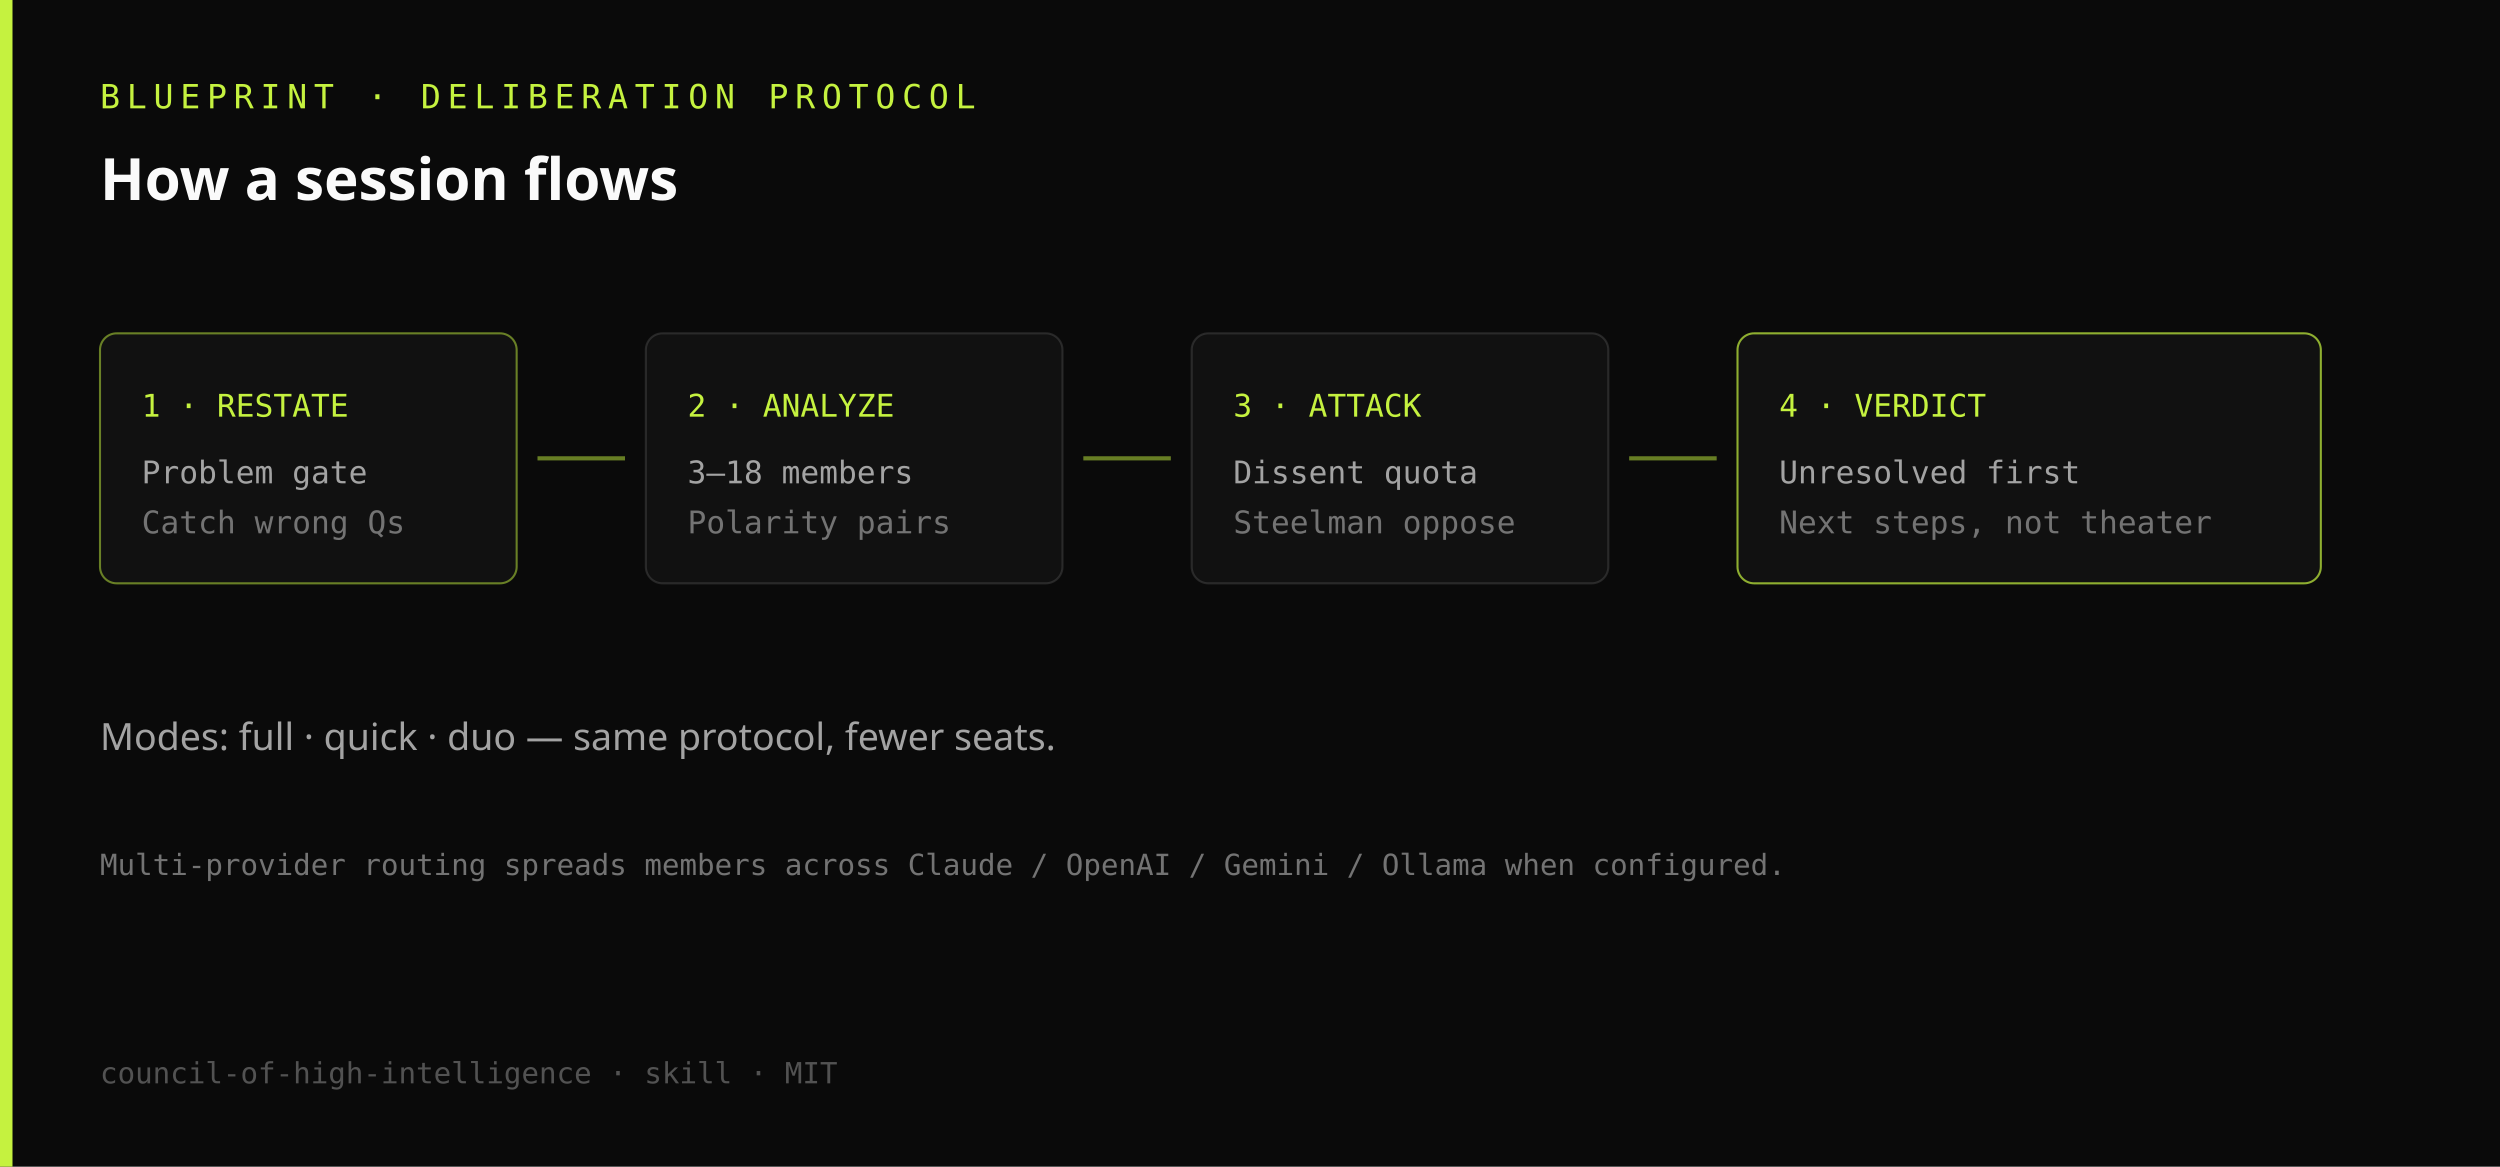
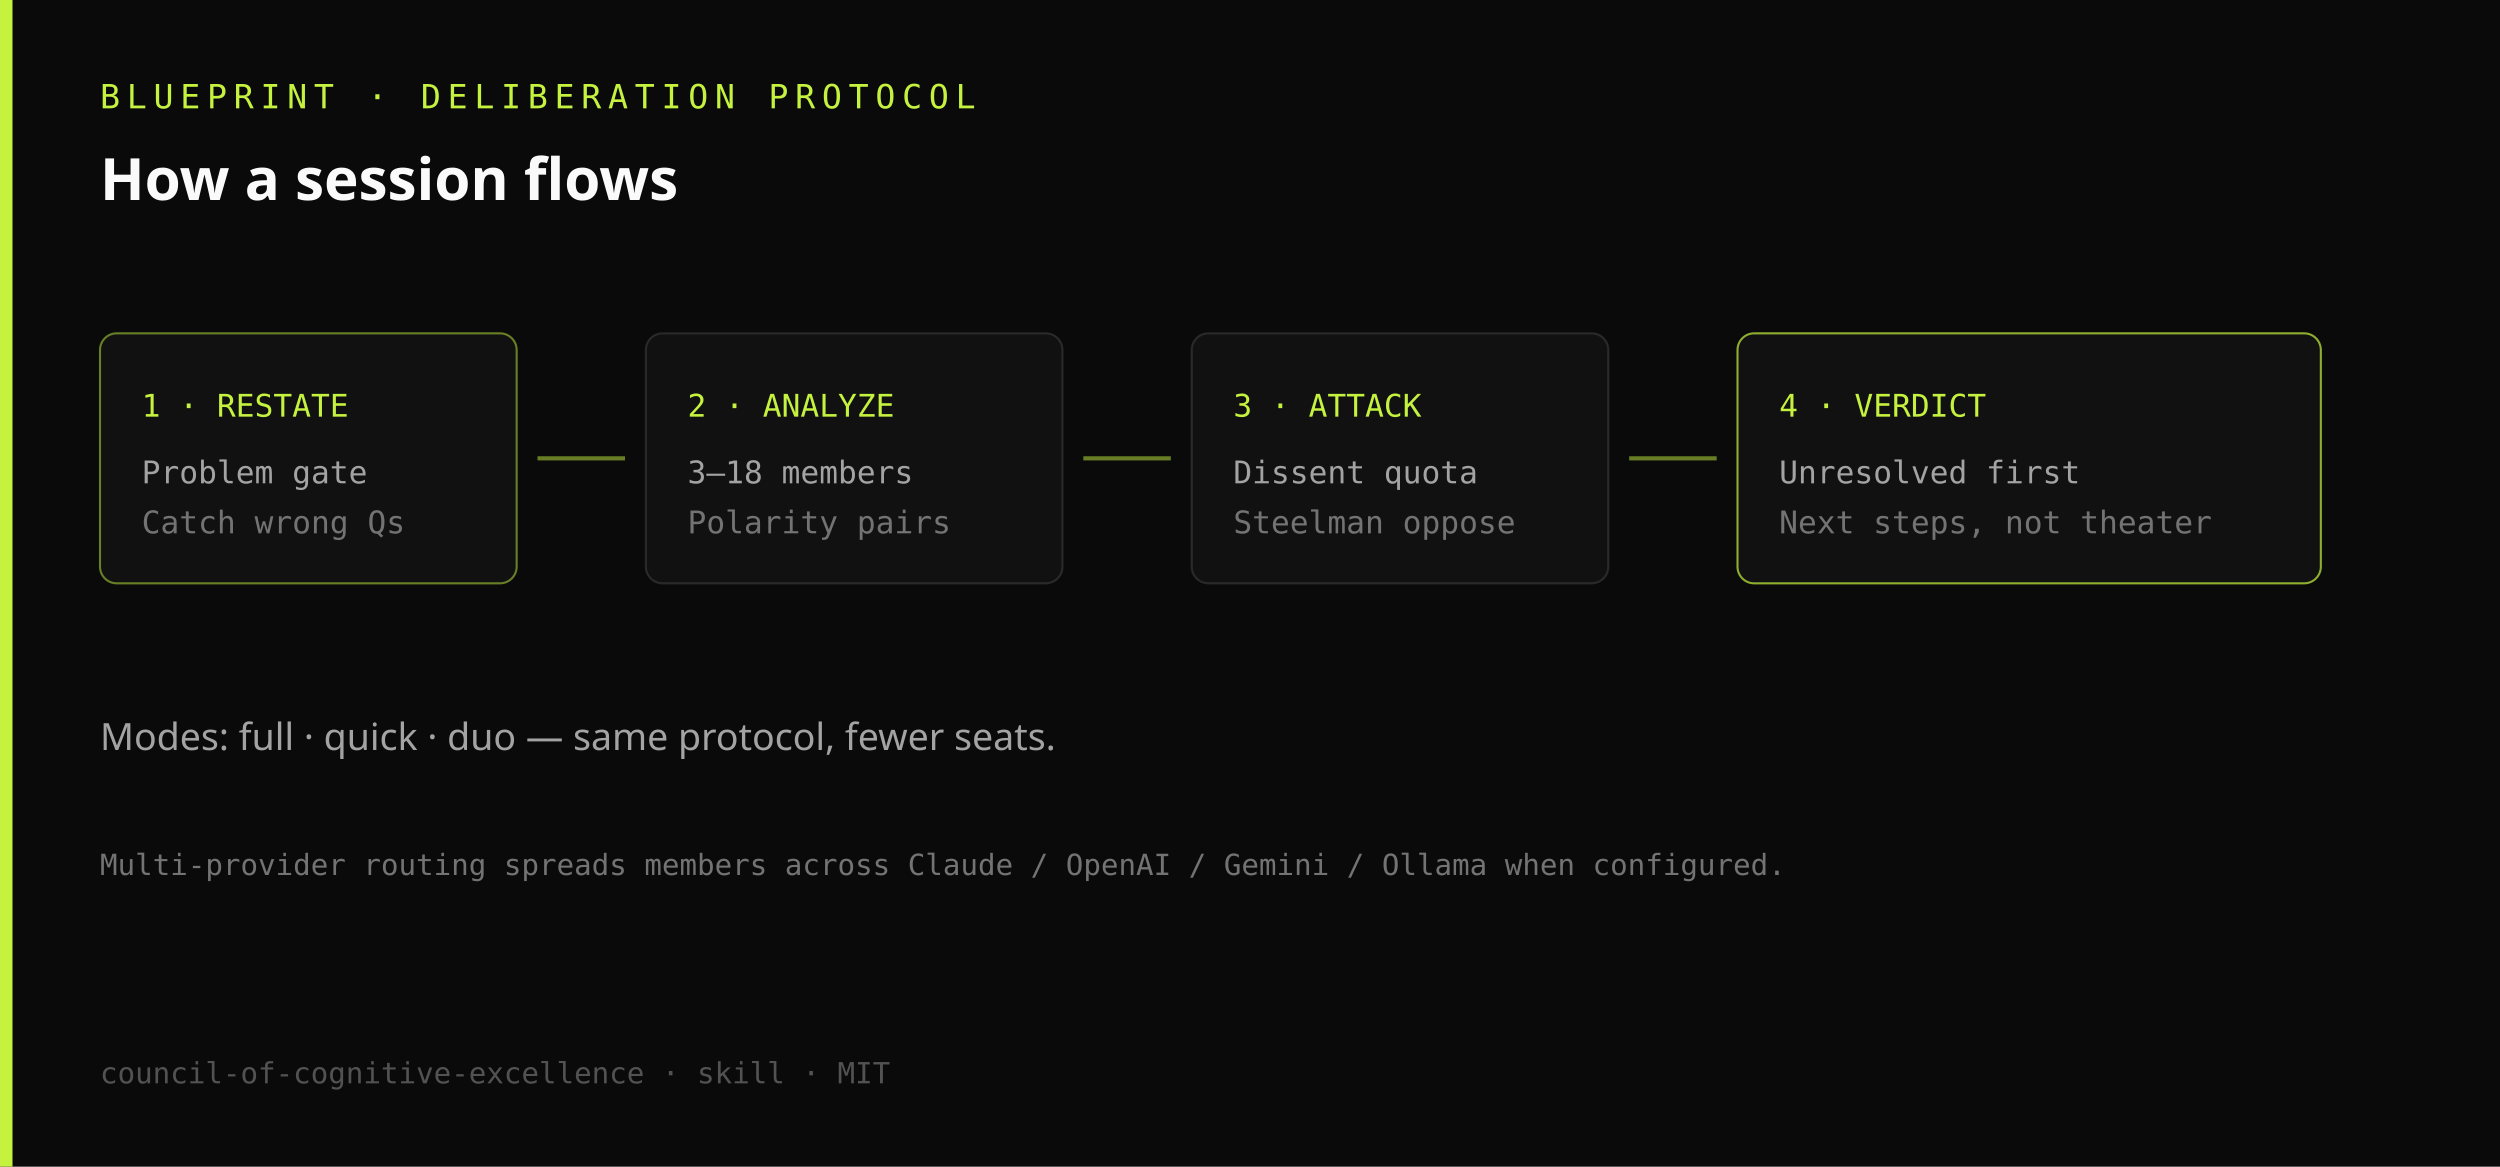
<svg xmlns="http://www.w3.org/2000/svg" width="1200" height="560" viewBox="0 0 1200 560" role="img" aria-label="Council deliberation protocol blueprint">
  <rect width="1200" height="560" fill="#0a0a0a" />
  <rect x="0" y="0" width="6" height="560" fill="#C5F23F" />
  <text x="48" y="52" fill="#C5F23F" font-family="ui-monospace, Menlo, monospace" font-size="16" letter-spacing="0.2em">BLUEPRINT · DELIBERATION PROTOCOL</text>
  <text x="48" y="96" fill="#fafafa" font-family="ui-sans-serif, system-ui, sans-serif" font-size="28" font-weight="600">How a session flows</text>
  <g font-family="ui-monospace, Menlo, monospace" font-size="15">
    <rect x="48" y="160" width="200" height="120" rx="8" fill="#111" stroke="#C5F23F" stroke-opacity="0.5" />
    <text x="68" y="200" fill="#C5F23F">1 · RESTATE</text>
    <text x="68" y="232" fill="#a3a3a3">Problem gate</text>
    <text x="68" y="256" fill="#737373">Catch wrong Qs</text>
    <path d="M258 220 H300" stroke="#C5F23F" stroke-opacity="0.5" stroke-width="2" />
    <rect x="310" y="160" width="200" height="120" rx="8" fill="#111" stroke="#ffffff" stroke-opacity="0.12" />
    <text x="330" y="200" fill="#C5F23F">2 · ANALYZE</text>
    <text x="330" y="232" fill="#a3a3a3">3–18 members</text>
    <text x="330" y="256" fill="#737373">Polarity pairs</text>
    <path d="M520 220 H562" stroke="#C5F23F" stroke-opacity="0.5" stroke-width="2" />
    <rect x="572" y="160" width="200" height="120" rx="8" fill="#111" stroke="#ffffff" stroke-opacity="0.12" />
    <text x="592" y="200" fill="#C5F23F">3 · ATTACK</text>
    <text x="592" y="232" fill="#a3a3a3">Dissent quota</text>
    <text x="592" y="256" fill="#737373">Steelman oppose</text>
    <path d="M782 220 H824" stroke="#C5F23F" stroke-opacity="0.5" stroke-width="2" />
    <rect x="834" y="160" width="280" height="120" rx="8" fill="#111" stroke="#C5F23F" stroke-opacity="0.7" />
    <text x="854" y="200" fill="#C5F23F">4 · VERDICT</text>
    <text x="854" y="232" fill="#a3a3a3">Unresolved first</text>
    <text x="854" y="256" fill="#737373">Next steps, not theater</text>
  </g>
  <text x="48" y="360" fill="#a3a3a3" font-family="ui-sans-serif, system-ui, sans-serif" font-size="18">Modes: full · quick · duo — same protocol, fewer seats.</text>
  <text x="48" y="420" fill="#737373" font-family="ui-monospace, Menlo, monospace" font-size="14">Multi-provider routing spreads members across Claude / OpenAI / Gemini / Ollama when configured.</text>
-   <text x="48" y="520" fill="#525252" font-family="ui-monospace, Menlo, monospace" font-size="14">council-of-high-intelligence · skill · MIT</text>
+   <text x="48" y="520" fill="#525252" font-family="ui-monospace, Menlo, monospace" font-size="14">council-of-cognitive-excellence · skill · MIT</text>
</svg>
